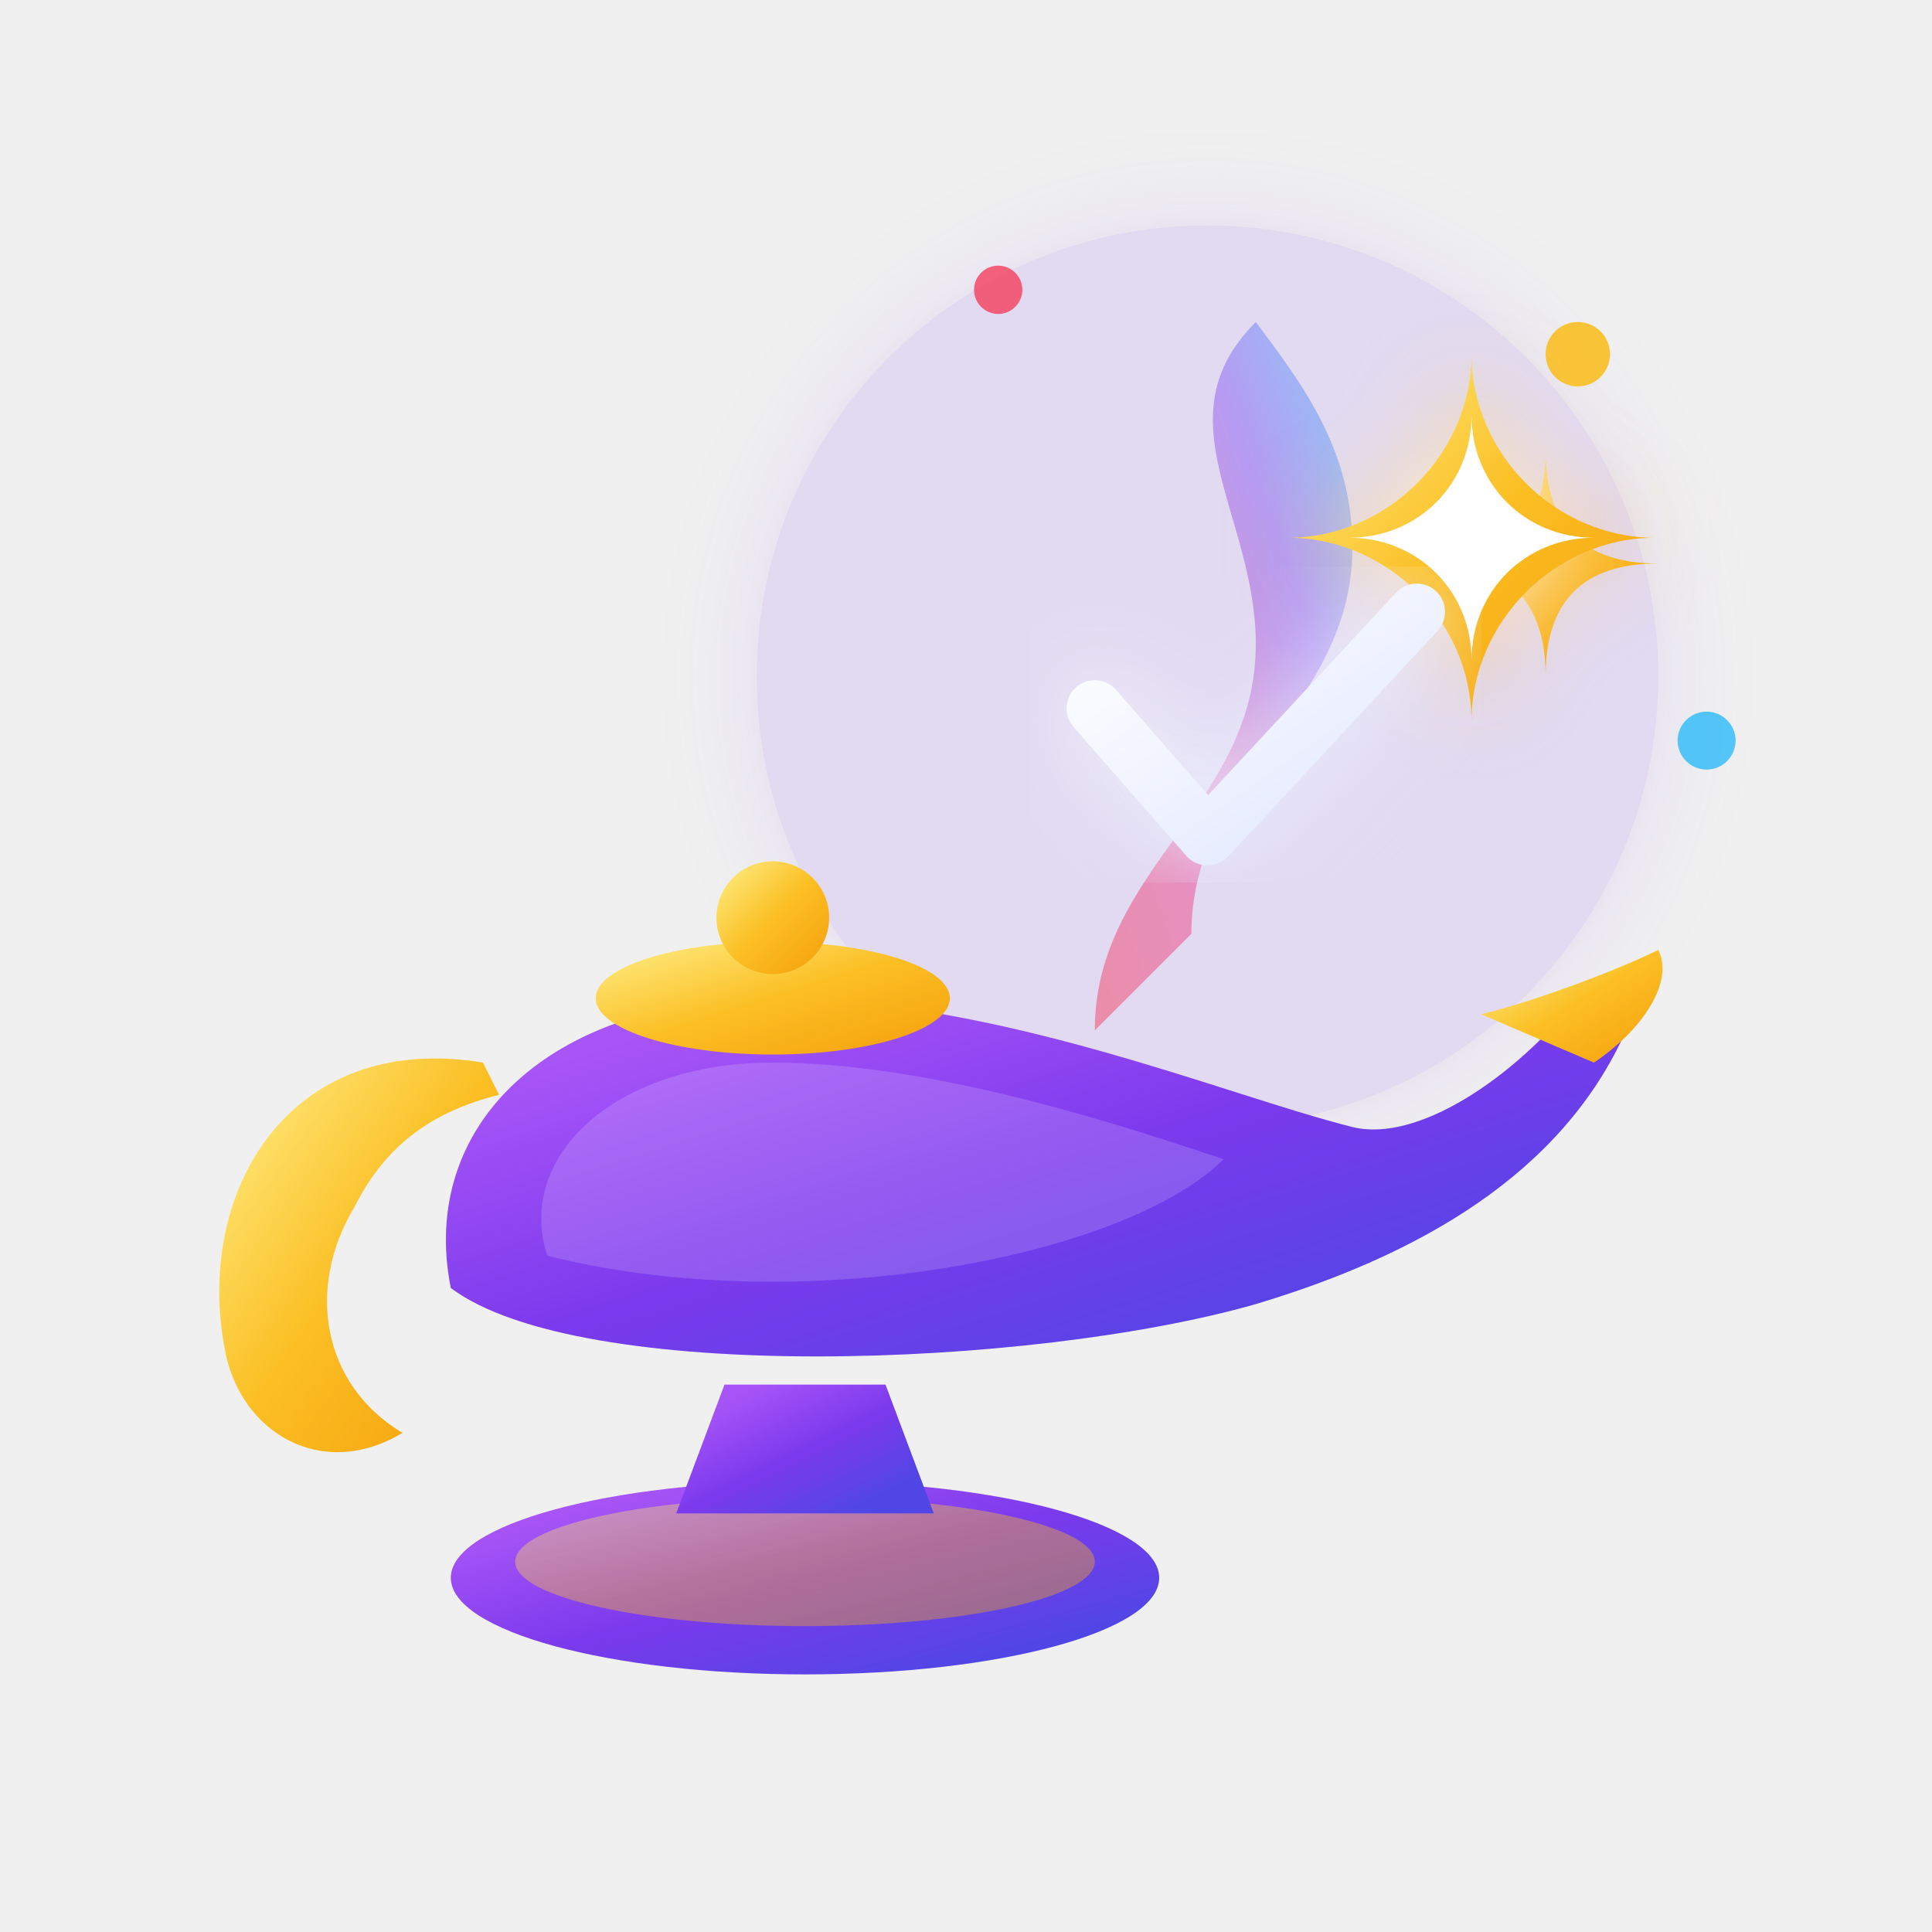
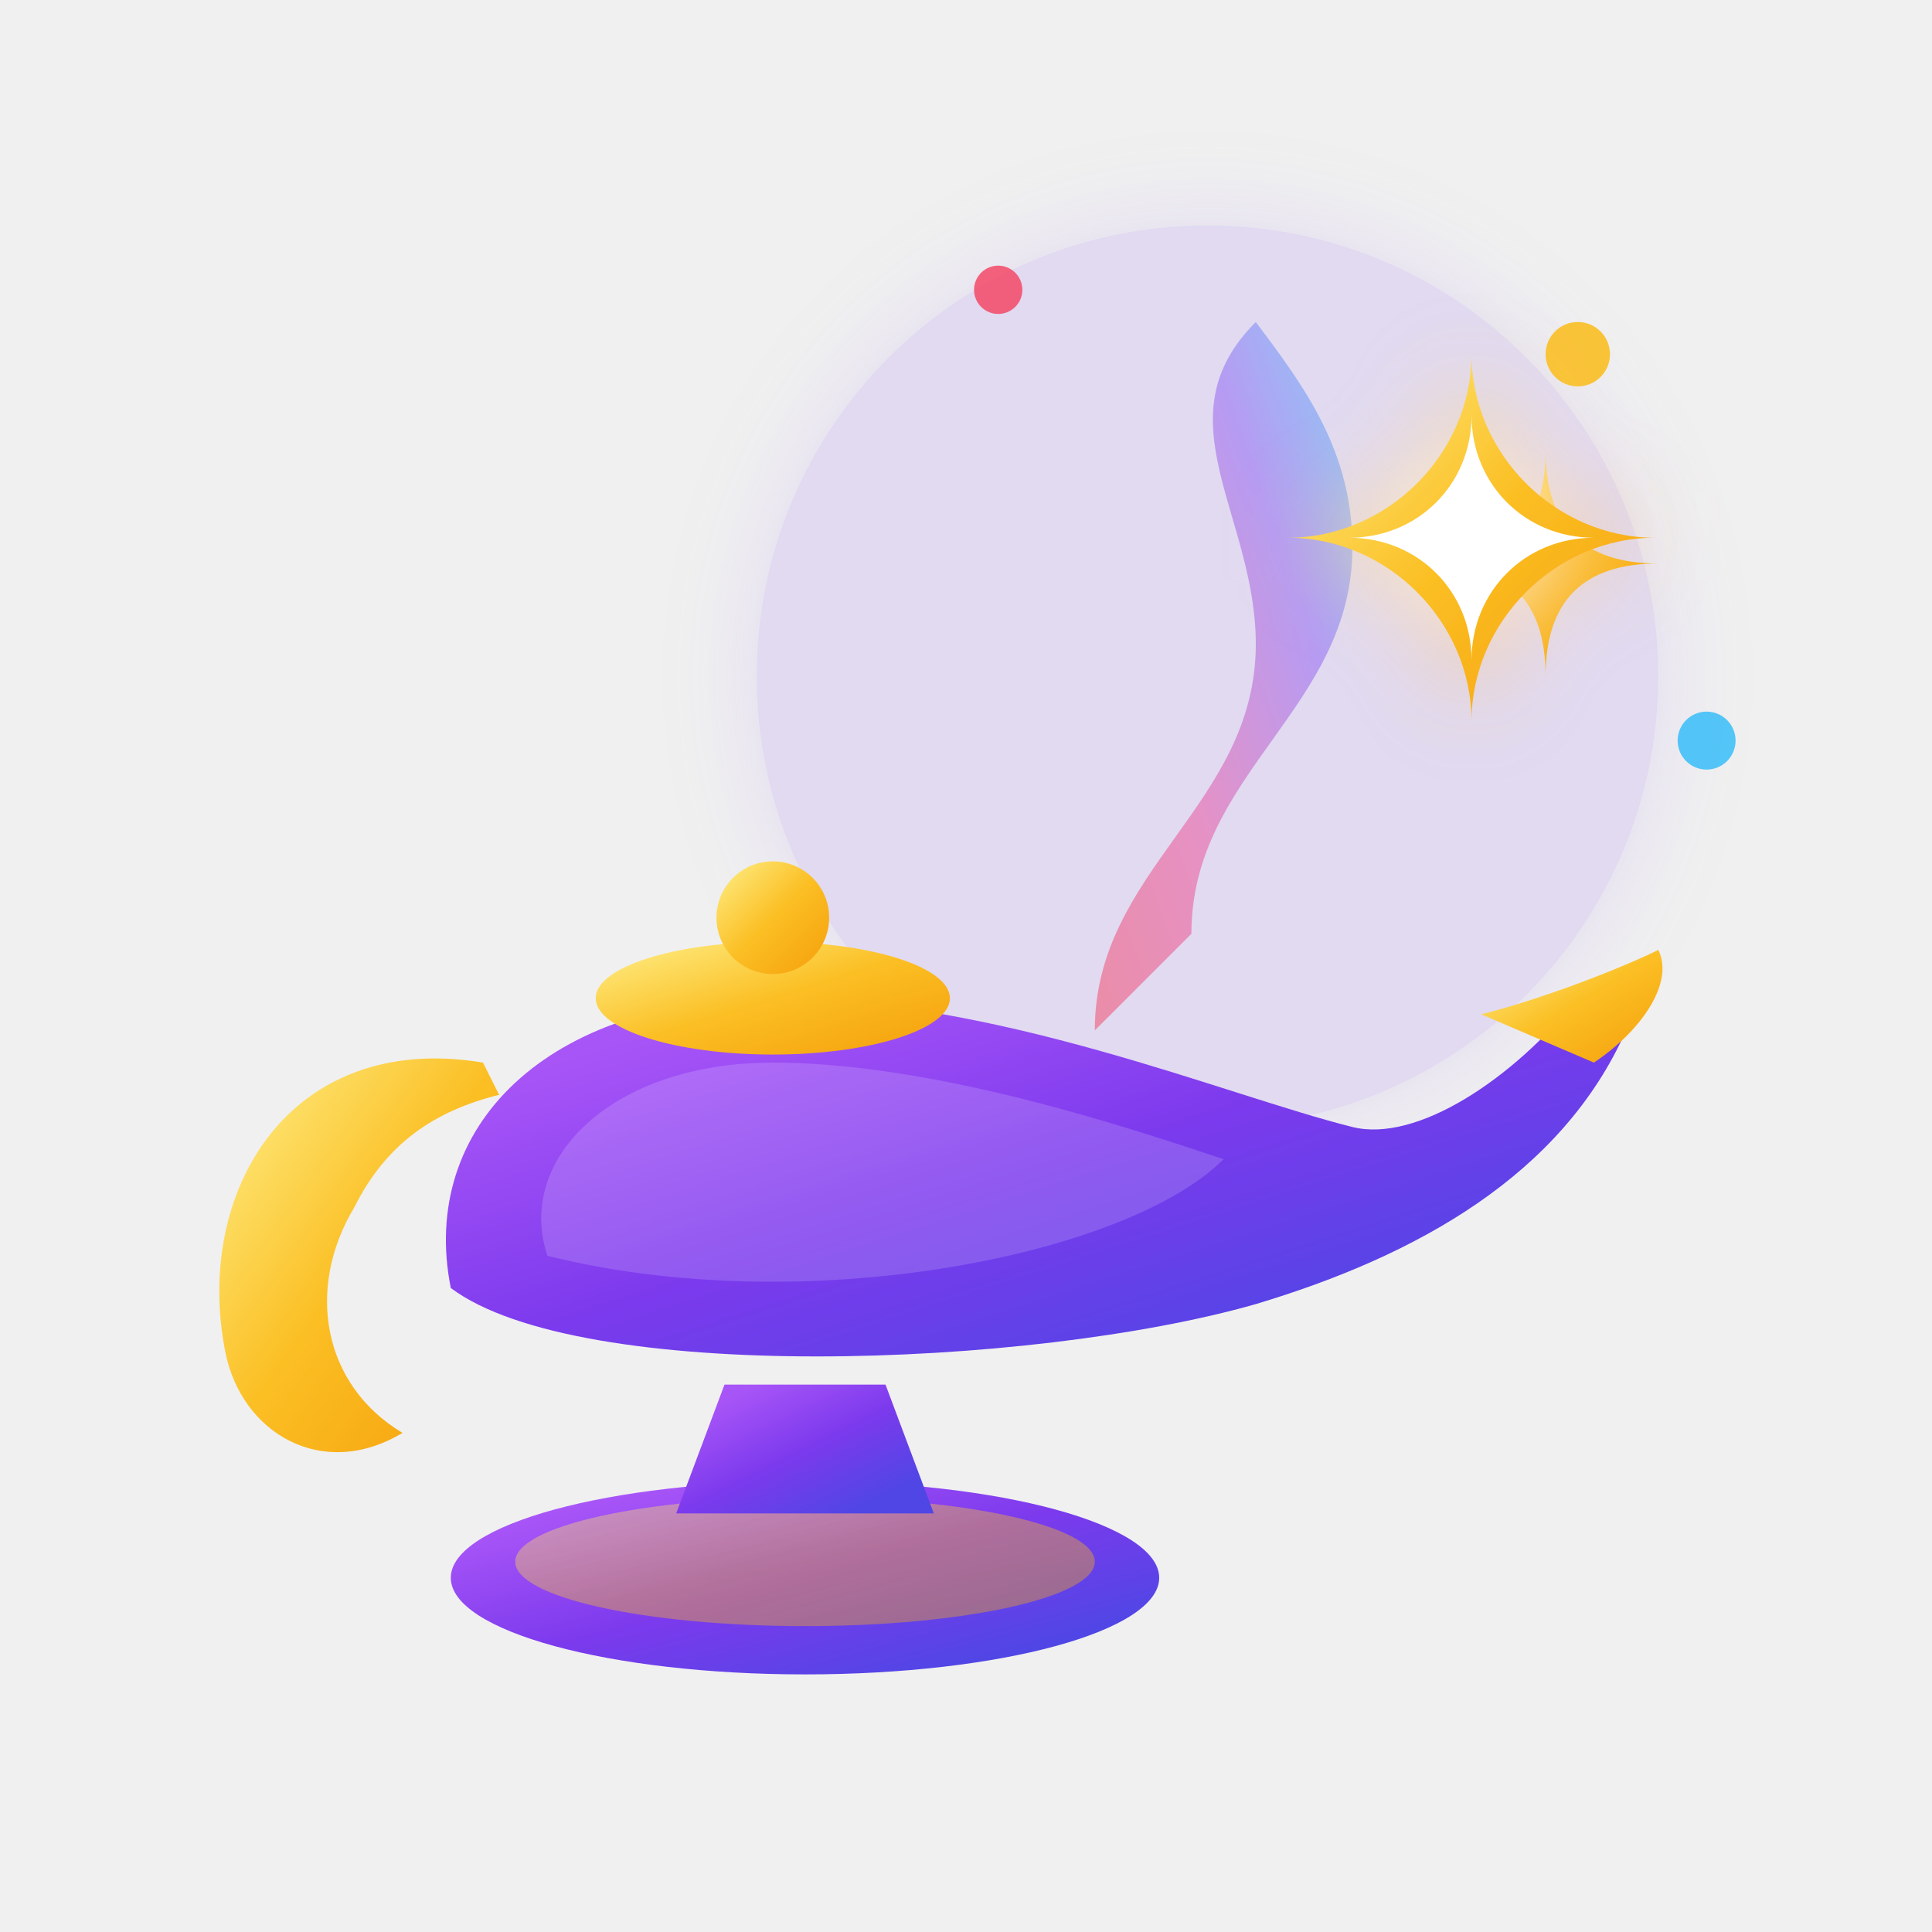
<svg xmlns="http://www.w3.org/2000/svg" viewBox="0 0 120 120" fill="none">
  <defs>
    <filter id="magic-glow" x="-20%" y="-20%" width="140%" height="140%">
      <feGaussianBlur stdDeviation="3" result="blur" />
      <feComposite in="SourceGraphic" in2="blur" operator="over" />
    </filter>
    <linearGradient id="lamp-body-grad" x1="15%" y1="15%" x2="85%" y2="85%">
      <stop offset="0%" stop-color="#a855f7" />
      <stop offset="50%" stop-color="#7c3aed" />
      <stop offset="100%" stop-color="#4f46e5" />
    </linearGradient>
    <linearGradient id="magic-spark-grad" x1="0%" y1="100%" x2="100%" y2="0%">
      <stop offset="0%" stop-color="#f43f5e" />
      <stop offset="35%" stop-color="#ec4899" />
      <stop offset="70%" stop-color="#8b5cf6" />
      <stop offset="100%" stop-color="#38bdf8" />
    </linearGradient>
    <linearGradient id="gold-accent-grad" x1="0%" y1="0%" x2="100%" y2="100%">
      <stop offset="0%" stop-color="#fef08a" />
      <stop offset="50%" stop-color="#fbbf24" />
      <stop offset="100%" stop-color="#f59e0b" />
    </linearGradient>
    <linearGradient id="check-grad" x1="0%" y1="0%" x2="100%" y2="100%">
      <stop offset="0%" stop-color="#ffffff" />
      <stop offset="100%" stop-color="#e0e7ff" />
    </linearGradient>
  </defs>
  <circle cx="75" cy="42" r="28" fill="#8b5cf6" opacity="0.15" filter="url(#magic-glow)" />
  <circle cx="98" cy="22" r="2" fill="#fbbf24" opacity="0.9" />
  <circle cx="62" cy="18" r="1.5" fill="#f43f5e" opacity="0.8" />
  <circle cx="106" cy="46" r="1.8" fill="#38bdf8" opacity="0.85" />
  <path d="M96 28 Q96 35 89 35 Q96 35 96 42 Q96 35 103 35 Q96 35 96 28 Z" fill="url(#gold-accent-grad)" />
  <path d="M68 64 C68 54 78 50 78 40 C78 32 72 26 78 20 C81 24 84 28 84 34 C84 44 74 48 74 58 Z" fill="url(#magic-spark-grad)" opacity="0.5" />
  <ellipse cx="50" cy="98" rx="22" ry="6" fill="url(#lamp-body-grad)" />
  <ellipse cx="50" cy="97" rx="18" ry="4" fill="url(#gold-accent-grad)" opacity="0.4" />
  <path d="M42 94 L45 86 L55 86 L58 94 Z" fill="url(#lamp-body-grad)" />
  <path d="M28 80 C26 70 34 62 48 62 C62 62 76 68 84 70 C88 71 94 67 98 62 C100 60 102 61 101 64 C97 73 88 78 78 81 C64 85 36 86 28 80 Z" fill="url(#lamp-body-grad)" />
  <path d="M34 78 C32 72 38 66 48 66 C58 66 70 70 76 72 C70 78 50 82 34 78 Z" fill="#ffffff" opacity="0.16" />
  <path d="M92 63 C96 62 101 60 103 59 C104 61 102 64 99 66 Z" fill="url(#gold-accent-grad)" />
  <path d="M30 66 C18 64 12 74 14 84 C15 89 20 92 25 89 C20 86 19 80 22 75 C24 71 27 69 31 68 Z" fill="url(#gold-accent-grad)" />
  <ellipse cx="48" cy="62" rx="11" ry="3.5" fill="url(#gold-accent-grad)" />
  <circle cx="48" cy="57" r="3.5" fill="url(#gold-accent-grad)" />
  <g transform="translate(80, 22) scale(0.95)" filter="url(#magic-glow)">
    <path d="M12 0 C12 6.5 17.5 12 24 12 C17.5 12 12 17.5 12 24 C12 17.5 6.5 12 0 12 C6.5 12 12 6.5 12 0 Z" fill="url(#gold-accent-grad)" />
    <path d="M12 4 C12 8.5 15.5 12 20 12 C15.5 12 12 15.5 12 20 C12 15.5 8.5 12 4 12 C8.5 12 12 8.5 12 4 Z" fill="#ffffff" />
  </g>
-   <path d="M68 44 L75 52 L88 38" stroke="url(#check-grad)" stroke-width="3.5" stroke-linecap="round" stroke-linejoin="round" filter="url(#magic-glow)" />
</svg>
